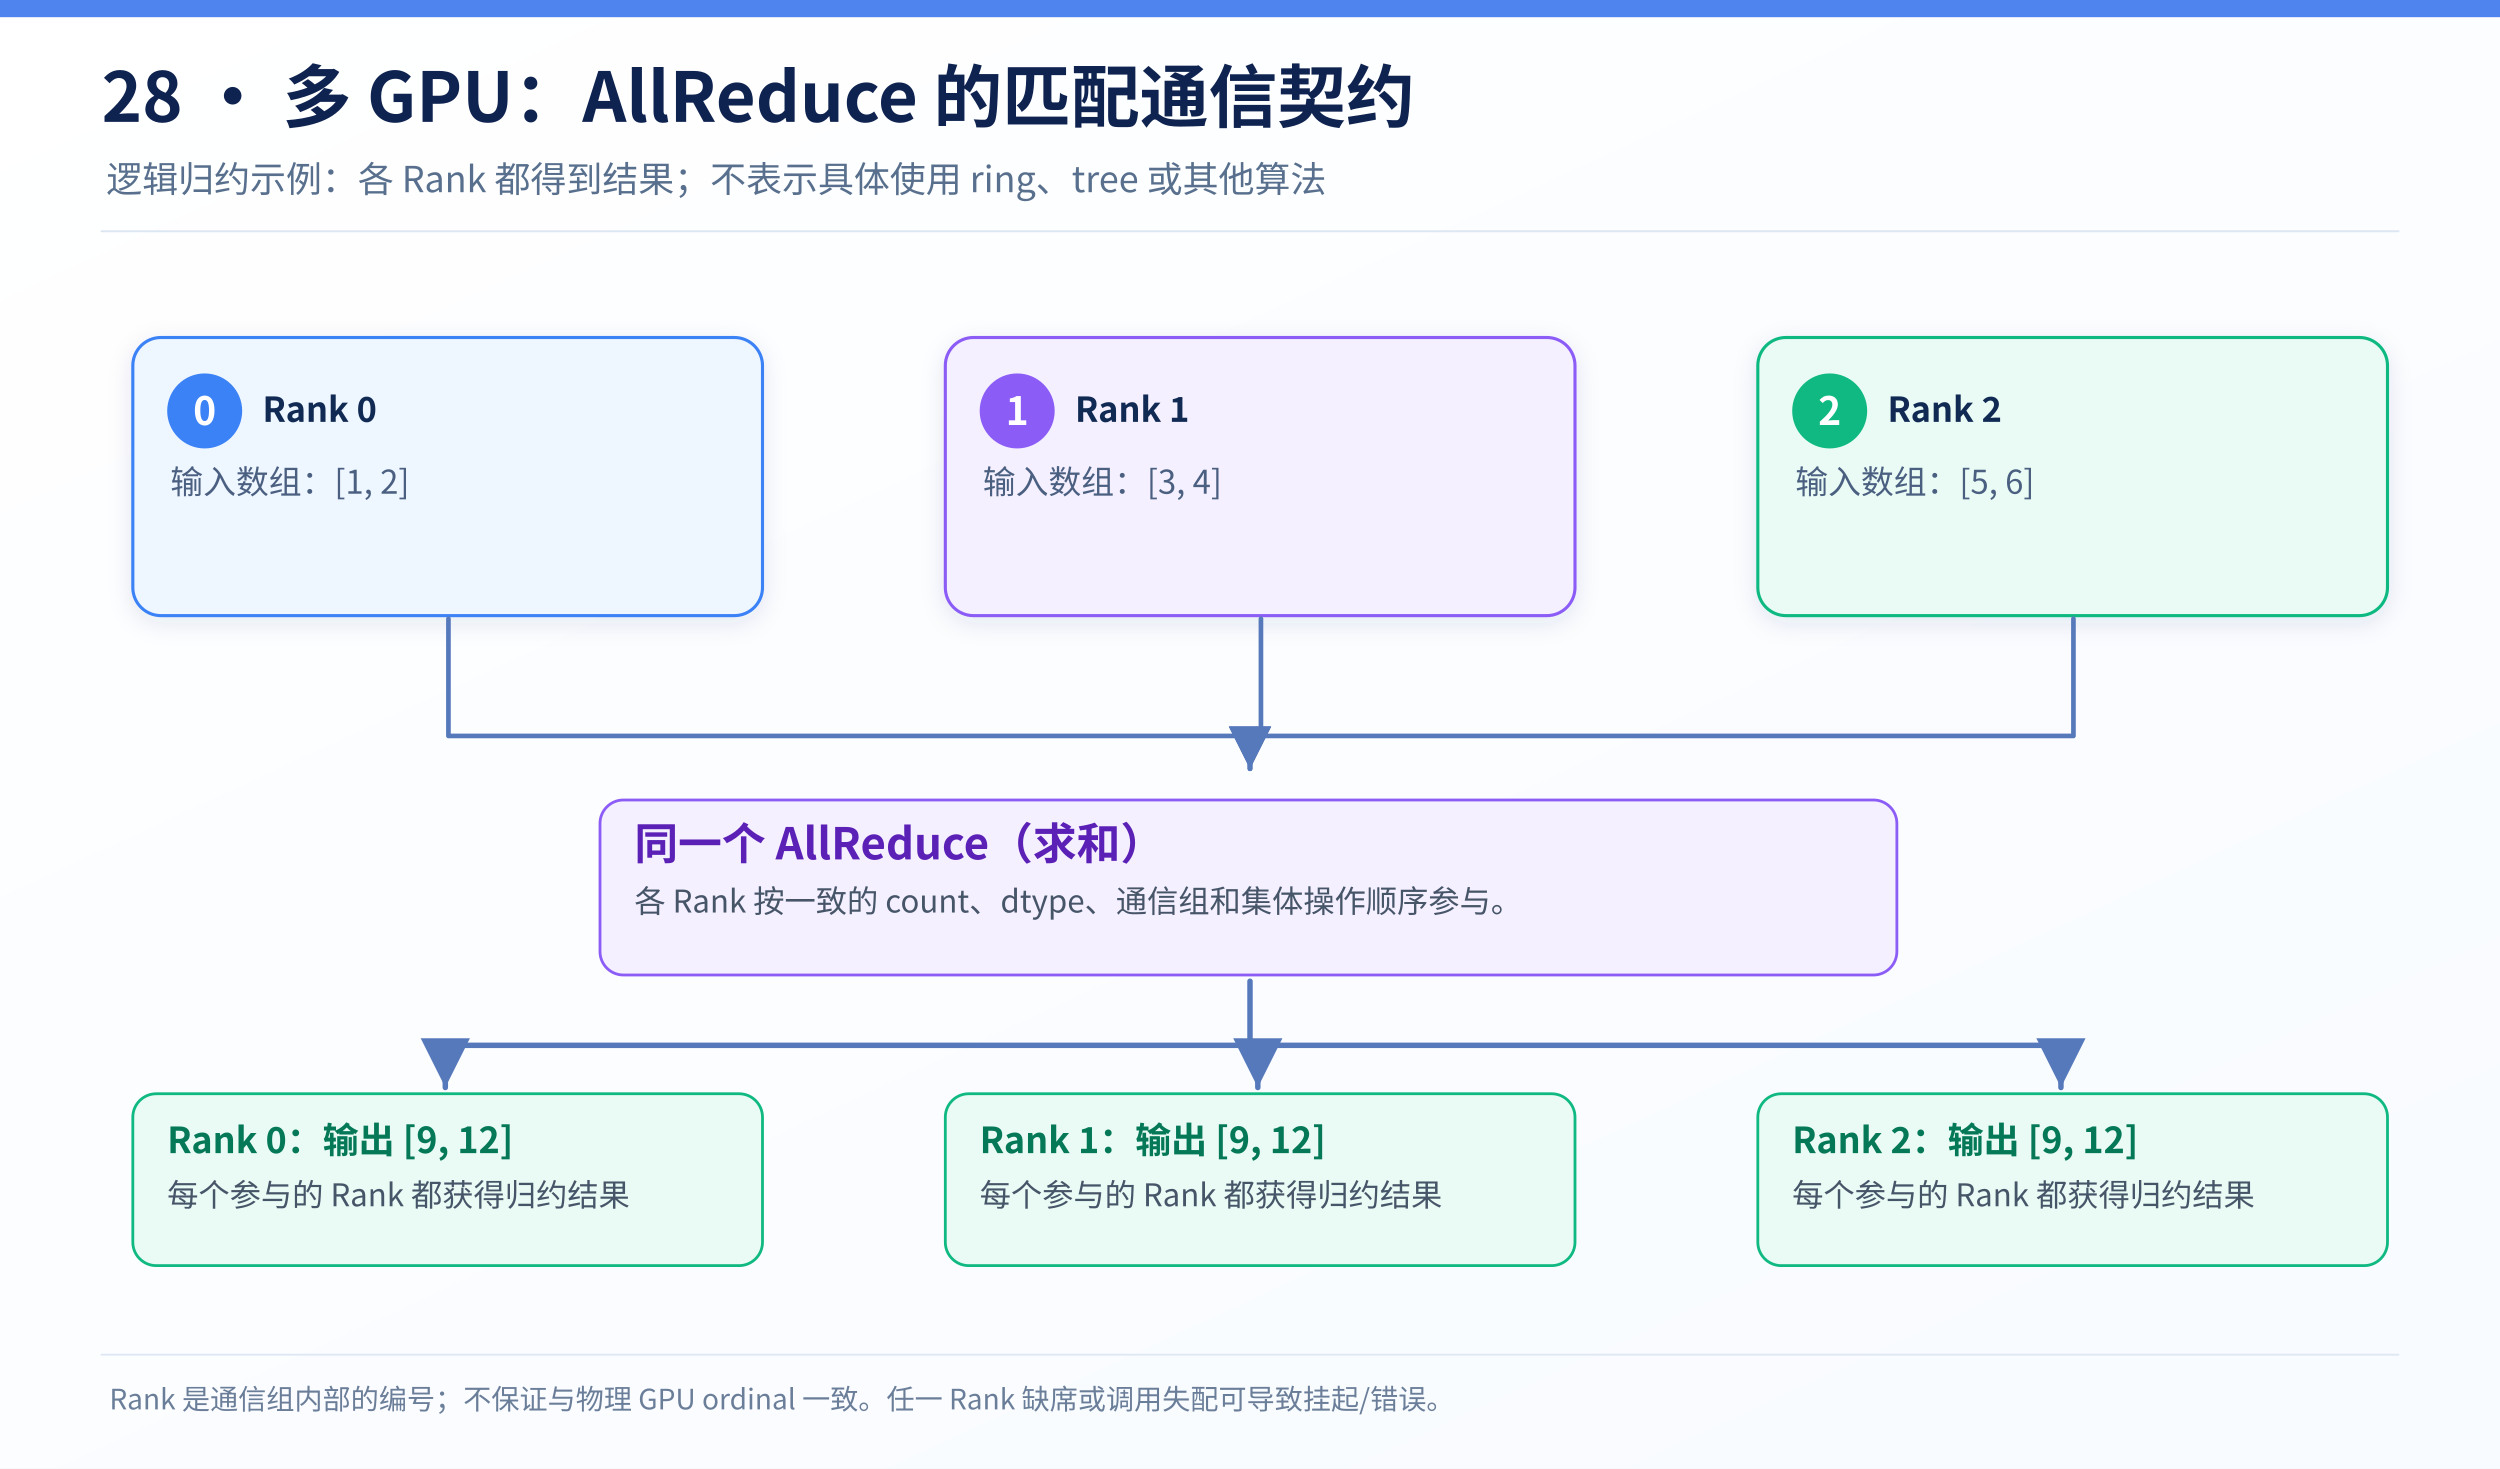
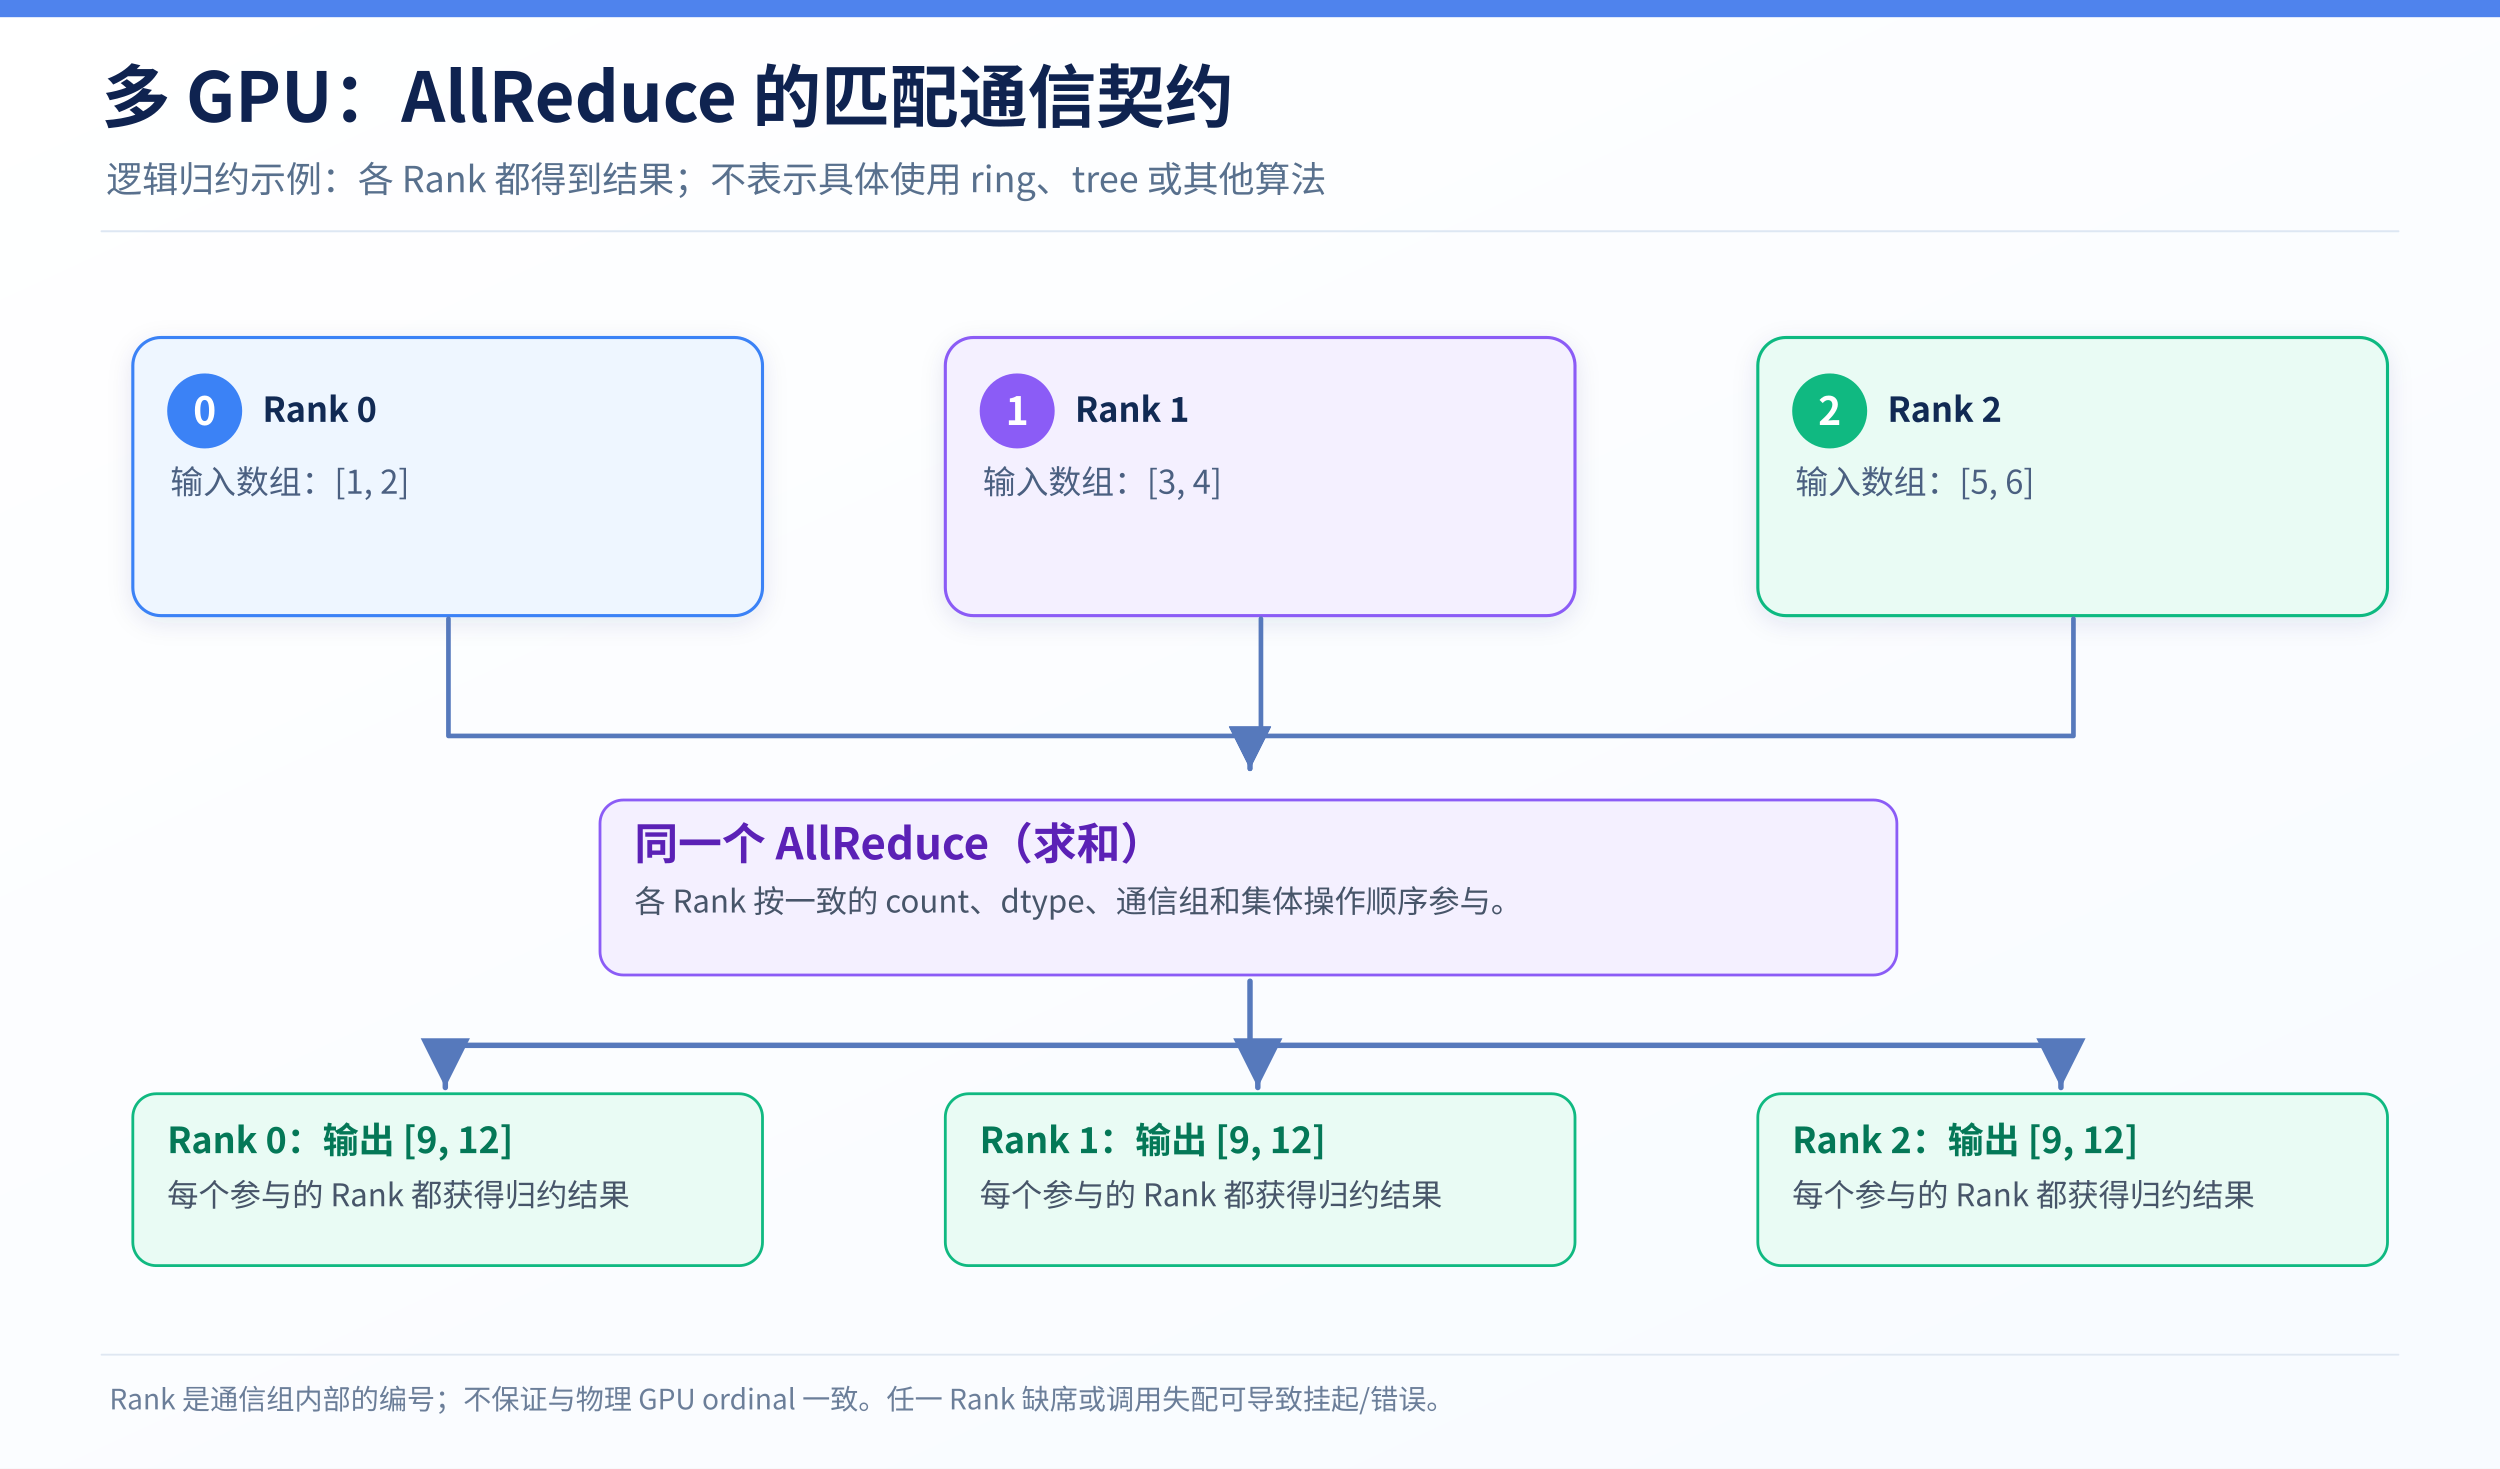
<svg xmlns="http://www.w3.org/2000/svg" width="1600" height="940" viewBox="0 0 1600 940">
  <defs>
    <linearGradient id="bg" x1="0" y1="0" x2="0.8" y2="1">
      <stop stop-color="#FFFFFF" />
      <stop offset="1" stop-color="#F8FBFF" />
    </linearGradient>
    <filter id="sh" x="-20%" y="-40%" width="150%" height="200%">
      <feDropShadow dx="0" dy="4" stdDeviation="8" flood-color="#153F75" flood-opacity=".10" />
    </filter>
    <marker id="arrow" markerWidth="10" markerHeight="9" refX="9" refY="4.5" orient="auto">
      <path d="M0 0 L9 4.5 L0 9 Z" fill="#5679BC" />
    </marker>
    <marker id="arrG" markerWidth="10" markerHeight="9" refX="9" refY="4.5" orient="auto">
      <path d="M0 0 L9 4.5 L0 9 Z" fill="#10B981" />
    </marker>
    <marker id="arrR" markerWidth="10" markerHeight="9" refX="9" refY="4.5" orient="auto">
      <path d="M0 0 L9 4.5 L0 9 Z" fill="#EF4444" />
    </marker>
  </defs>
  <rect x="0" y="0" width="1600" height="940" rx="0" fill="url(#bg)" />
  <rect x="0" y="0" width="1600" height="11" rx="0" fill="#4F83ED" />
-   <text x="65" y="78" font-family="Noto Sans CJK SC, sans-serif" font-size="44" font-weight="700" fill="#0F2350" text-anchor="start">28  ·  多 GPU：AllReduce 的匹配通信契约</text>
+   <text x="65" y="78" font-family="Noto Sans CJK SC, sans-serif" font-size="44" font-weight="700" fill="#0F2350" text-anchor="start">多 GPU：AllReduce 的匹配通信契约</text>
  <text x="68" y="123" font-family="Noto Sans CJK SC, sans-serif" font-size="23" font-weight="400" fill="#58708D" text-anchor="start">逻辑归约示例：各 Rank 都得到结果；不表示具体使用 ring、tree 或其他算法</text>
  <path d="M65 148 L1535 148" fill="none" stroke="#DDE7F3" stroke-width="1.3" stroke-linecap="round" stroke-linejoin="round" />
  <rect x="85" y="216" width="403" height="178" rx="18" fill="#EEF6FF" stroke="#3B82F6" stroke-width="2.0" filter="url(#sh)" />
  <circle cx="131" cy="263" r="24" fill="#3B82F6" />
  <text x="131" y="272" font-family="Noto Sans CJK SC, sans-serif" font-size="25" font-weight="700" fill="#FFFFFF" text-anchor="middle">0</text>
  <text x="168" y="270" font-family="Noto Sans CJK SC, sans-serif" font-size="22" font-weight="700" fill="#112A54" text-anchor="start">Rank 0</text>
  <text x="109" y="316" font-family="Noto Sans CJK SC, sans-serif" font-size="21" font-weight="400" fill="#4B6081" text-anchor="start">输入数组：[1, 2]</text>
  <path d="M287 396 V471 H800 V492" fill="none" stroke="#5679BC" stroke-width="3" stroke-linecap="round" stroke-linejoin="round" marker-end="url(#arrow)" />
  <rect x="605" y="216" width="403" height="178" rx="18" fill="#F4F0FF" stroke="#8B5CF6" stroke-width="2.0" filter="url(#sh)" />
  <circle cx="651" cy="263" r="24" fill="#8B5CF6" />
  <text x="651" y="272" font-family="Noto Sans CJK SC, sans-serif" font-size="25" font-weight="700" fill="#FFFFFF" text-anchor="middle">1</text>
  <text x="688" y="270" font-family="Noto Sans CJK SC, sans-serif" font-size="22" font-weight="700" fill="#112A54" text-anchor="start">Rank 1</text>
  <text x="629" y="316" font-family="Noto Sans CJK SC, sans-serif" font-size="21" font-weight="400" fill="#4B6081" text-anchor="start">输入数组：[3, 4]</text>
  <path d="M807 396 V471 H800 V492" fill="none" stroke="#5679BC" stroke-width="3" stroke-linecap="round" stroke-linejoin="round" marker-end="url(#arrow)" />
  <rect x="1125" y="216" width="403" height="178" rx="18" fill="#E9FBF4" stroke="#10B981" stroke-width="2.0" filter="url(#sh)" />
  <circle cx="1171" cy="263" r="24" fill="#10B981" />
  <text x="1171" y="272" font-family="Noto Sans CJK SC, sans-serif" font-size="25" font-weight="700" fill="#FFFFFF" text-anchor="middle">2</text>
  <text x="1208" y="270" font-family="Noto Sans CJK SC, sans-serif" font-size="22" font-weight="700" fill="#112A54" text-anchor="start">Rank 2</text>
  <text x="1149" y="316" font-family="Noto Sans CJK SC, sans-serif" font-size="21" font-weight="400" fill="#4B6081" text-anchor="start">输入数组：[5, 6]</text>
  <path d="M1327 396 V471 H800 V492" fill="none" stroke="#5679BC" stroke-width="3" stroke-linecap="round" stroke-linejoin="round" marker-end="url(#arrow)" />
  <rect x="384" y="512" width="830" height="112" rx="15" fill="#F4F0FF" stroke="#8B5CF6" stroke-width="1.8" />
  <text x="406" y="550" font-family="Noto Sans CJK SC, sans-serif" font-size="28" font-weight="700" fill="#5B21B6" text-anchor="start">同一个 AllReduce（求和）</text>
  <text x="406" y="584" font-family="Noto Sans CJK SC, sans-serif" font-size="20" font-weight="400" fill="#475569" text-anchor="start">各 Rank 按一致的 count、dtype、通信组和集体操作顺序参与。</text>
  <path d="M800 628 V669 H285 V696" fill="none" stroke="#5679BC" stroke-width="3.5" stroke-linecap="round" stroke-linejoin="round" marker-end="url(#arrow)" />
  <path d="M800 669 H805 V696" fill="none" stroke="#5679BC" stroke-width="3.5" stroke-linecap="round" stroke-linejoin="round" marker-end="url(#arrow)" />
  <path d="M800 669 H1319 V696" fill="none" stroke="#5679BC" stroke-width="3.5" stroke-linecap="round" stroke-linejoin="round" marker-end="url(#arrow)" />
  <rect x="85" y="700" width="403" height="110" rx="15" fill="#E9FBF4" stroke="#10B981" stroke-width="1.8" />
  <text x="107" y="738" font-family="Noto Sans CJK SC, sans-serif" font-size="23" font-weight="700" fill="#047857" text-anchor="start">Rank 0：输出 [9, 12]</text>
  <text x="107" y="772" font-family="Noto Sans CJK SC, sans-serif" font-size="20" font-weight="400" fill="#475569" text-anchor="start">每个参与的 Rank 都获得归约结果</text>
  <rect x="605" y="700" width="403" height="110" rx="15" fill="#E9FBF4" stroke="#10B981" stroke-width="1.8" />
  <text x="627" y="738" font-family="Noto Sans CJK SC, sans-serif" font-size="23" font-weight="700" fill="#047857" text-anchor="start">Rank 1：输出 [9, 12]</text>
  <text x="627" y="772" font-family="Noto Sans CJK SC, sans-serif" font-size="20" font-weight="400" fill="#475569" text-anchor="start">每个参与的 Rank 都获得归约结果</text>
  <rect x="1125" y="700" width="403" height="110" rx="15" fill="#E9FBF4" stroke="#10B981" stroke-width="1.8" />
  <text x="1147" y="738" font-family="Noto Sans CJK SC, sans-serif" font-size="23" font-weight="700" fill="#047857" text-anchor="start">Rank 2：输出 [9, 12]</text>
  <text x="1147" y="772" font-family="Noto Sans CJK SC, sans-serif" font-size="20" font-weight="400" fill="#475569" text-anchor="start">每个参与的 Rank 都获得归约结果</text>
  <path d="M65 867 L1535 867" fill="none" stroke="#DFE7F2" stroke-width="1.2" stroke-linecap="round" stroke-linejoin="round" />
  <text x="70" y="902" font-family="Noto Sans CJK SC, sans-serif" font-size="18" font-weight="400" fill="#6B7E99" text-anchor="start">Rank 是通信组内部的编号；不保证与物理 GPU ordinal 一致。任一 Rank 缺席或调用失配可导致挂起/错误。</text>
</svg>
